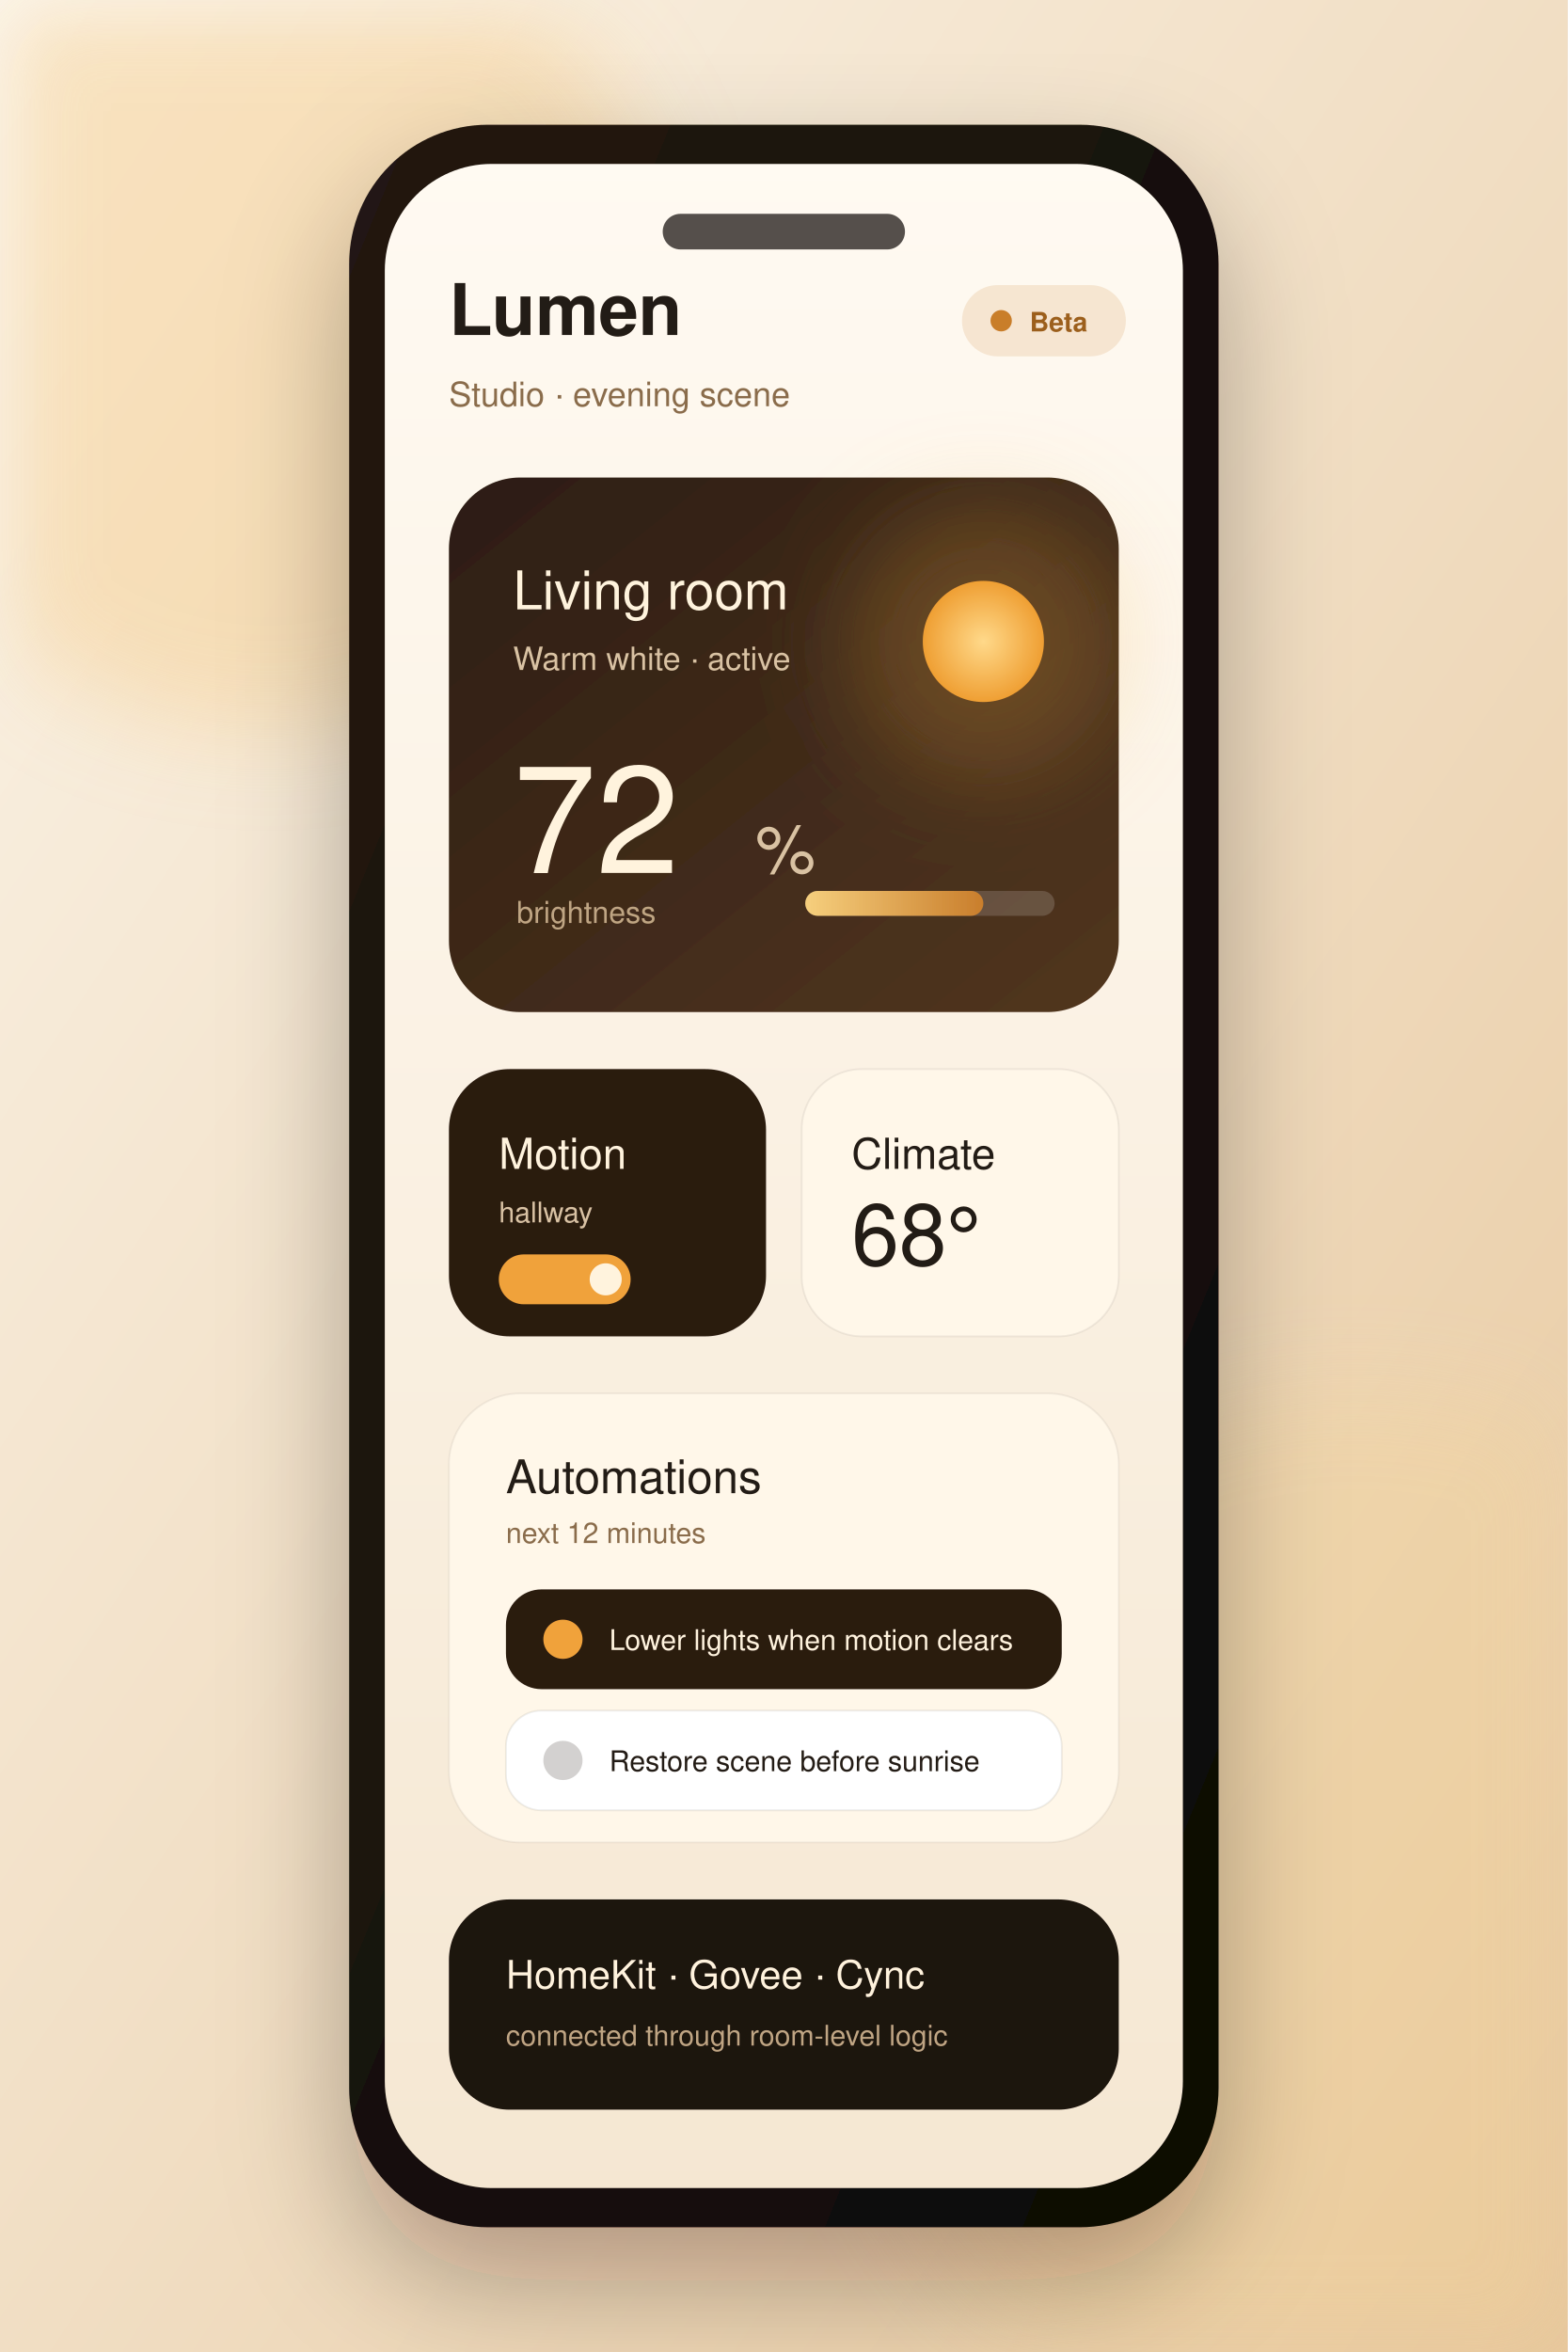
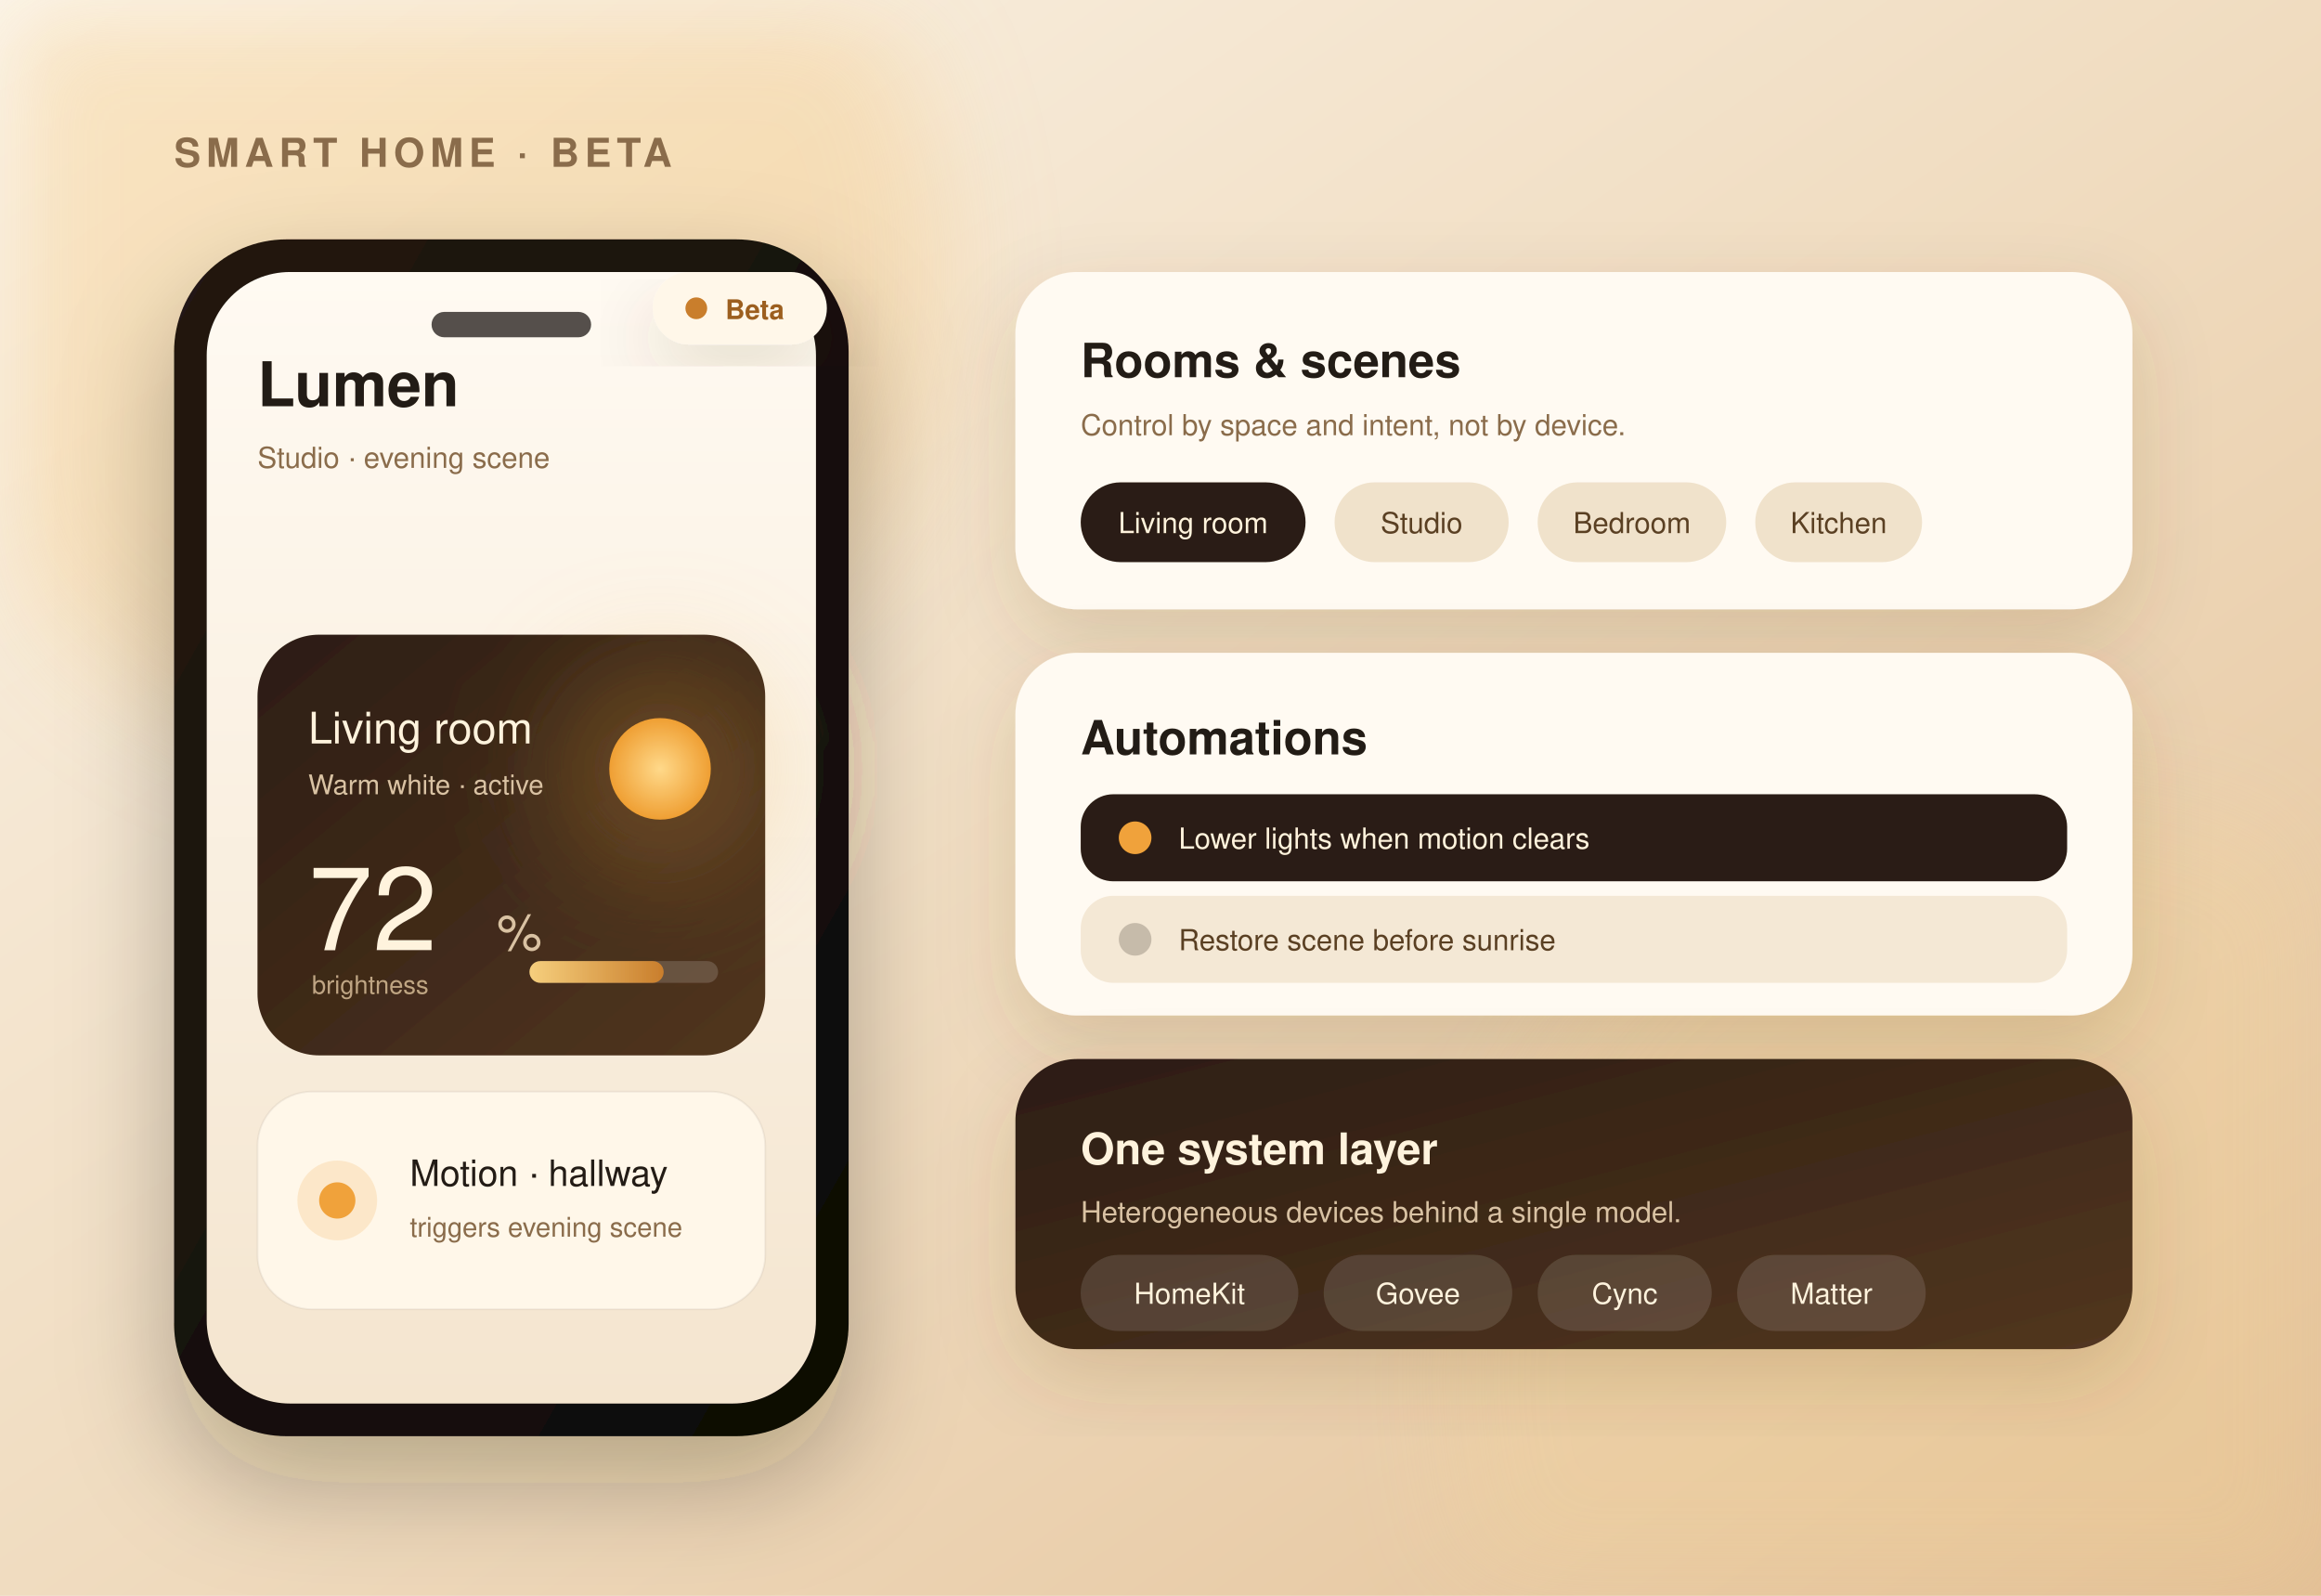
- <svg xmlns="http://www.w3.org/2000/svg" viewBox="0 0 880 1320" role="img" aria-labelledby="title desc">
+ <svg xmlns="http://www.w3.org/2000/svg" viewBox="0 0 1280 880" role="img" aria-labelledby="title desc">
  <defs>
    <linearGradient id="bg" x1="0" x2="1" y1="0" y2="1">
      <stop offset="0" stop-color="#fbf4e8" />
-       <stop offset="0.55" stop-color="#f0dcc0" />
-       <stop offset="1" stop-color="#e7c79c" />
+       <stop offset="0.5" stop-color="#f0dcc0" />
+       <stop offset="1" stop-color="#e3c096" />
    </linearGradient>
    <linearGradient id="frame" x1="0" x2="1" y1="0" y2="1">
      <stop offset="0" stop-color="#241a12" />
      <stop offset="1" stop-color="#0c0805" />
    </linearGradient>
    <linearGradient id="screen" x1="0" x2="0" y1="0" y2="1">
      <stop offset="0" stop-color="#fffaf2" />
-       <stop offset="1" stop-color="#f5e7d2" />
+       <stop offset="1" stop-color="#f4e5cf" />
    </linearGradient>
    <linearGradient id="hero" x1="0" x2="1" y1="0" y2="1">
      <stop offset="0" stop-color="#2c1d12" />
      <stop offset="1" stop-color="#523620" />
    </linearGradient>
    <linearGradient id="amber" x1="0" x2="1" y1="0" y2="0">
      <stop offset="0" stop-color="#f6cf7d" />
      <stop offset="1" stop-color="#c97e2c" />
    </linearGradient>
    <radialGradient id="bulb" cx="0.5" cy="0.5" r="0.5">
      <stop offset="0" stop-color="#ffd98a" />
      <stop offset="1" stop-color="#ef9f33" />
    </radialGradient>
    <filter id="soft" x="-40%" y="-40%" width="180%" height="180%">
-       <feDropShadow dx="0" dy="30" stdDeviation="34" flood-color="#231203" flood-opacity="0.30" />
+       <feDropShadow dx="0" dy="26" stdDeviation="30" flood-color="#231203" flood-opacity="0.28" />
+     </filter>
+     <filter id="card" x="-30%" y="-30%" width="160%" height="160%">
+       <feDropShadow dx="0" dy="16" stdDeviation="22" flood-color="#5a3a18" flood-opacity="0.16" />
    </filter>
    <filter id="glow" x="-60%" y="-60%" width="220%" height="220%">
-       <feGaussianBlur stdDeviation="26" />
+       <feGaussianBlur stdDeviation="30" />
    </filter>
  </defs>
-   <rect width="880" height="1320" fill="url(#bg)" />
-   <circle cx="150" cy="180" r="230" fill="#f4bd66" opacity="0.30" filter="url(#glow)" />
-   <circle cx="760" cy="1080" r="300" fill="#f7d792" opacity="0.22" filter="url(#glow)" />
-   <g filter="url(#soft)">
-     <rect x="196" y="70" width="488" height="1180" rx="78" fill="url(#frame)" />
-     <rect x="216" y="92" width="448" height="1136" rx="60" fill="url(#screen)" />
-     <rect x="372" y="120" width="136" height="20" rx="10" fill="#0c0805" opacity="0.7" />
-     <g transform="translate(252 188)">
-       <text x="0" y="0" fill="#241a12" font-family="SF Pro Display, Helvetica, Arial, sans-serif" font-size="40" font-weight="600">Lumen</text>
-       <text x="0" y="40" fill="#8a6c4b" font-family="SF Pro Text, Helvetica, Arial, sans-serif" font-size="19">Studio · evening scene</text>
-       <g transform="translate(288 -28)">
-         <rect width="92" height="40" rx="20" fill="#c97e2c" opacity="0.16" />
-         <circle cx="22" cy="20" r="6" fill="#c97e2c" />
-         <text x="38" y="26" fill="#9c5f1f" font-family="SF Pro Text, Helvetica, Arial, sans-serif" font-size="15" font-weight="600">Beta</text>
-       </g>
+   <rect width="1280" height="880" fill="url(#bg)" />
+   <circle cx="240" cy="150" r="280" fill="#f4bd66" opacity="0.28" filter="url(#glow)" />
+   <circle cx="1120" cy="760" r="320" fill="#f7d792" opacity="0.20" filter="url(#glow)" />
+   <g transform="translate(96 92)" font-family="SF Pro Text, Helvetica, Arial, sans-serif">
+     <text x="0" y="0" fill="#8a6c4b" font-size="22" letter-spacing="3" font-weight="600">SMART HOME · BETA</text>
+   </g>
+   <g filter="url(#soft)" transform="translate(96 132)">
+     <rect x="0" y="0" width="372" height="660" rx="62" fill="url(#frame)" />
+     <rect x="18" y="18" width="336" height="624" rx="46" fill="url(#screen)" />
+     <rect x="142" y="40" width="88" height="14" rx="7" fill="#0c0805" opacity="0.7" />
+     <g transform="translate(46 92)">
+       <text x="0" y="0" fill="#241a12" font-family="SF Pro Display, Helvetica, Arial, sans-serif" font-size="34" font-weight="600">Lumen</text>
+       <text x="0" y="34" fill="#8a6c4b" font-family="SF Pro Text, Helvetica, Arial, sans-serif" font-size="16">Studio · evening scene</text>
    </g>
-     <g transform="translate(252 268)">
-       <rect width="376" height="300" rx="40" fill="url(#hero)" />
-       <circle cx="300" cy="92" r="78" fill="#f0ab42" opacity="0.22" filter="url(#glow)" />
-       <circle cx="300" cy="92" r="34" fill="url(#bulb)" />
-       <text x="36" y="74" fill="#fff3dd" font-family="SF Pro Display, Helvetica, Arial, sans-serif" font-size="30" font-weight="500">Living room</text>
-       <text x="36" y="108" fill="#d9c2a3" font-family="SF Pro Text, Helvetica, Arial, sans-serif" font-size="18">Warm white · active</text>
-       <text x="36" y="222" fill="#fff3dd" font-family="SF Pro Display, Helvetica, Arial, sans-serif" font-size="84" font-weight="500">72</text>
-       <text x="172" y="222" fill="#d9c2a3" font-family="SF Pro Display, Helvetica, Arial, sans-serif" font-size="38" font-weight="400">%</text>
-       <text x="38" y="250" fill="#bfa583" font-family="SF Pro Text, Helvetica, Arial, sans-serif" font-size="17">brightness</text>
-       <rect x="200" y="232" width="140" height="14" rx="7" fill="#ffffff" opacity="0.16" />
-       <rect x="200" y="232" width="100" height="14" rx="7" fill="url(#amber)" />
+     <g transform="translate(46 218)">
+       <rect width="280" height="232" rx="34" fill="url(#hero)" />
+       <circle cx="222" cy="74" r="62" fill="#f0ab42" opacity="0.22" filter="url(#glow)" />
+       <circle cx="222" cy="74" r="28" fill="url(#bulb)" />
+       <text x="28" y="60" fill="#fff3dd" font-family="SF Pro Display, Helvetica, Arial, sans-serif" font-size="24" font-weight="500">Living room</text>
+       <text x="28" y="88" fill="#d9c2a3" font-family="SF Pro Text, Helvetica, Arial, sans-serif" font-size="15">Warm white · active</text>
+       <text x="28" y="174" fill="#fff3dd" font-family="SF Pro Display, Helvetica, Arial, sans-serif" font-size="64" font-weight="500">72</text>
+       <text x="132" y="174" fill="#d9c2a3" font-family="SF Pro Display, Helvetica, Arial, sans-serif" font-size="28">%</text>
+       <text x="30" y="198" fill="#bfa583" font-family="SF Pro Text, Helvetica, Arial, sans-serif" font-size="14">brightness</text>
+       <rect x="150" y="180" width="104" height="12" rx="6" fill="#ffffff" opacity="0.16" />
+       <rect x="150" y="180" width="74" height="12" rx="6" fill="url(#amber)" />
    </g>
-     <g transform="translate(252 600)">
-       <rect width="178" height="150" rx="34" fill="#2a1b11" />
-       <text x="28" y="56" fill="#fff3dd" font-family="SF Pro Display, Helvetica, Arial, sans-serif" font-size="24" font-weight="500">Motion</text>
-       <text x="28" y="86" fill="#d9c2a3" font-family="SF Pro Text, Helvetica, Arial, sans-serif" font-size="16">hallway</text>
-       <rect x="28" y="104" width="74" height="28" rx="14" fill="#f0a23a" />
-       <circle cx="88" cy="118" r="9" fill="#fff3dd" />
-       <rect x="198" width="178" height="150" rx="34" fill="#fff7e9" stroke="#241a12" stroke-opacity="0.07" />
-       <text x="226" y="56" fill="#241a12" font-family="SF Pro Display, Helvetica, Arial, sans-serif" font-size="24" font-weight="500">Climate</text>
-       <text x="226" y="110" fill="#241a12" font-family="SF Pro Display, Helvetica, Arial, sans-serif" font-size="48" font-weight="500">68°</text>
+     <g transform="translate(46 470)">
+       <rect width="280" height="120" rx="30" fill="#fff7e9" stroke="#241a12" stroke-opacity="0.06" />
+       <circle cx="44" cy="60" r="22" fill="#f0a23a" opacity="0.18" />
+       <circle cx="44" cy="60" r="10" fill="#f0a23a" />
+       <text x="84" y="52" fill="#241a12" font-family="SF Pro Display, Helvetica, Arial, sans-serif" font-size="20" font-weight="500">Motion · hallway</text>
+       <text x="84" y="80" fill="#8a6c4b" font-family="SF Pro Text, Helvetica, Arial, sans-serif" font-size="15">triggers evening scene</text>
    </g>
-     <g transform="translate(252 782)">
-       <rect width="376" height="252" rx="40" fill="#fff7e9" stroke="#241a12" stroke-opacity="0.06" />
-       <text x="32" y="56" fill="#241a12" font-family="SF Pro Display, Helvetica, Arial, sans-serif" font-size="26" font-weight="500">Automations</text>
-       <text x="32" y="84" fill="#8a6c4b" font-family="SF Pro Text, Helvetica, Arial, sans-serif" font-size="16">next 12 minutes</text>
-       <g transform="translate(32 110)">
-         <rect width="312" height="56" rx="20" fill="#2a1b11" />
-         <circle cx="32" cy="28" r="11" fill="#f0a23a" />
-         <text x="58" y="34" fill="#fff3dd" font-family="SF Pro Text, Helvetica, Arial, sans-serif" font-size="16">Lower lights when motion clears</text>
-       </g>
-       <g transform="translate(32 178)">
-         <rect width="312" height="56" rx="20" fill="#ffffff" stroke="#241a12" stroke-opacity="0.08" />
-         <circle cx="32" cy="28" r="11" fill="#241a12" opacity="0.2" />
-         <text x="58" y="34" fill="#241a12" font-family="SF Pro Text, Helvetica, Arial, sans-serif" font-size="16">Restore scene before sunrise</text>
-       </g>
+   </g>
+   <g transform="translate(360 150)">
+     <rect width="96" height="40" rx="20" fill="#fff7e9" filter="url(#card)" />
+     <circle cx="24" cy="20" r="6" fill="#c97e2c" />
+     <text x="40" y="26" fill="#9c5f1f" font-family="SF Pro Text, Helvetica, Arial, sans-serif" font-size="15" font-weight="600">Beta</text>
+   </g>
+   <g filter="url(#card)" transform="translate(560 150)">
+     <rect width="616" height="186" rx="34" fill="#fffaf2" />
+     <text x="36" y="58" fill="#241a12" font-family="SF Pro Display, Helvetica, Arial, sans-serif" font-size="26" font-weight="600">Rooms &amp; scenes</text>
+     <text x="36" y="90" fill="#8a6c4b" font-family="SF Pro Text, Helvetica, Arial, sans-serif" font-size="16">Control by space and intent, not by device.</text>
+     <g font-family="SF Pro Text, Helvetica, Arial, sans-serif" font-size="16" font-weight="500">
+       <rect x="36" y="116" width="124" height="44" rx="22" fill="#2c1d12" />
+       <text x="98" y="144" fill="#fff3dd" text-anchor="middle">Living room</text>
+       <rect x="176" y="116" width="96" height="44" rx="22" fill="#f0e2cb" />
+       <text x="224" y="144" fill="#5a3f24" text-anchor="middle">Studio</text>
+       <rect x="288" y="116" width="104" height="44" rx="22" fill="#f0e2cb" />
+       <text x="340" y="144" fill="#5a3f24" text-anchor="middle">Bedroom</text>
+       <rect x="408" y="116" width="92" height="44" rx="22" fill="#f0e2cb" />
+       <text x="454" y="144" fill="#5a3f24" text-anchor="middle">Kitchen</text>
    </g>
-     <g transform="translate(252 1066)">
-       <rect width="376" height="118" rx="34" fill="#1d130d" />
-       <text x="32" y="50" fill="#fff3dd" font-family="SF Pro Display, Helvetica, Arial, sans-serif" font-size="22" font-weight="500">HomeKit · Govee · Cync</text>
-       <text x="32" y="82" fill="#bfa583" font-family="SF Pro Text, Helvetica, Arial, sans-serif" font-size="16">connected through room-level logic</text>
+   </g>
+   <g filter="url(#card)" transform="translate(560 360)">
+     <rect width="616" height="200" rx="34" fill="#fffaf2" />
+     <text x="36" y="56" fill="#241a12" font-family="SF Pro Display, Helvetica, Arial, sans-serif" font-size="26" font-weight="600">Automations</text>
+     <g transform="translate(36 78)">
+       <rect width="544" height="48" rx="18" fill="#2c1d12" />
+       <circle cx="30" cy="24" r="9" fill="#f0a23a" />
+       <text x="54" y="30" fill="#fff3dd" font-family="SF Pro Text, Helvetica, Arial, sans-serif" font-size="16">Lower lights when motion clears</text>
+     </g>
+     <g transform="translate(36 134)">
+       <rect width="544" height="48" rx="18" fill="#f4e8d5" />
+       <circle cx="30" cy="24" r="9" fill="#241a12" opacity="0.22" />
+       <text x="54" y="30" fill="#5a3f24" font-family="SF Pro Text, Helvetica, Arial, sans-serif" font-size="16">Restore scene before sunrise</text>
+     </g>
+   </g>
+   <g filter="url(#card)" transform="translate(560 584)">
+     <rect width="616" height="160" rx="34" fill="url(#hero)" />
+     <text x="36" y="58" fill="#fff3dd" font-family="SF Pro Display, Helvetica, Arial, sans-serif" font-size="24" font-weight="600">One system layer</text>
+     <text x="36" y="90" fill="#d9c2a3" font-family="SF Pro Text, Helvetica, Arial, sans-serif" font-size="16">Heterogeneous devices behind a single model.</text>
+     <g font-family="SF Pro Text, Helvetica, Arial, sans-serif" font-size="16" font-weight="500">
+       <rect x="36" y="108" width="120" height="42" rx="21" fill="#ffffff" opacity="0.12" />
+       <text x="96" y="135" fill="#fff3dd" text-anchor="middle">HomeKit</text>
+       <rect x="170" y="108" width="104" height="42" rx="21" fill="#ffffff" opacity="0.12" />
+       <text x="222" y="135" fill="#fff3dd" text-anchor="middle">Govee</text>
+       <rect x="288" y="108" width="96" height="42" rx="21" fill="#ffffff" opacity="0.12" />
+       <text x="336" y="135" fill="#fff3dd" text-anchor="middle">Cync</text>
+       <rect x="398" y="108" width="104" height="42" rx="21" fill="#ffffff" opacity="0.12" />
+       <text x="450" y="135" fill="#fff3dd" text-anchor="middle">Matter</text>
    </g>
  </g>
</svg>
